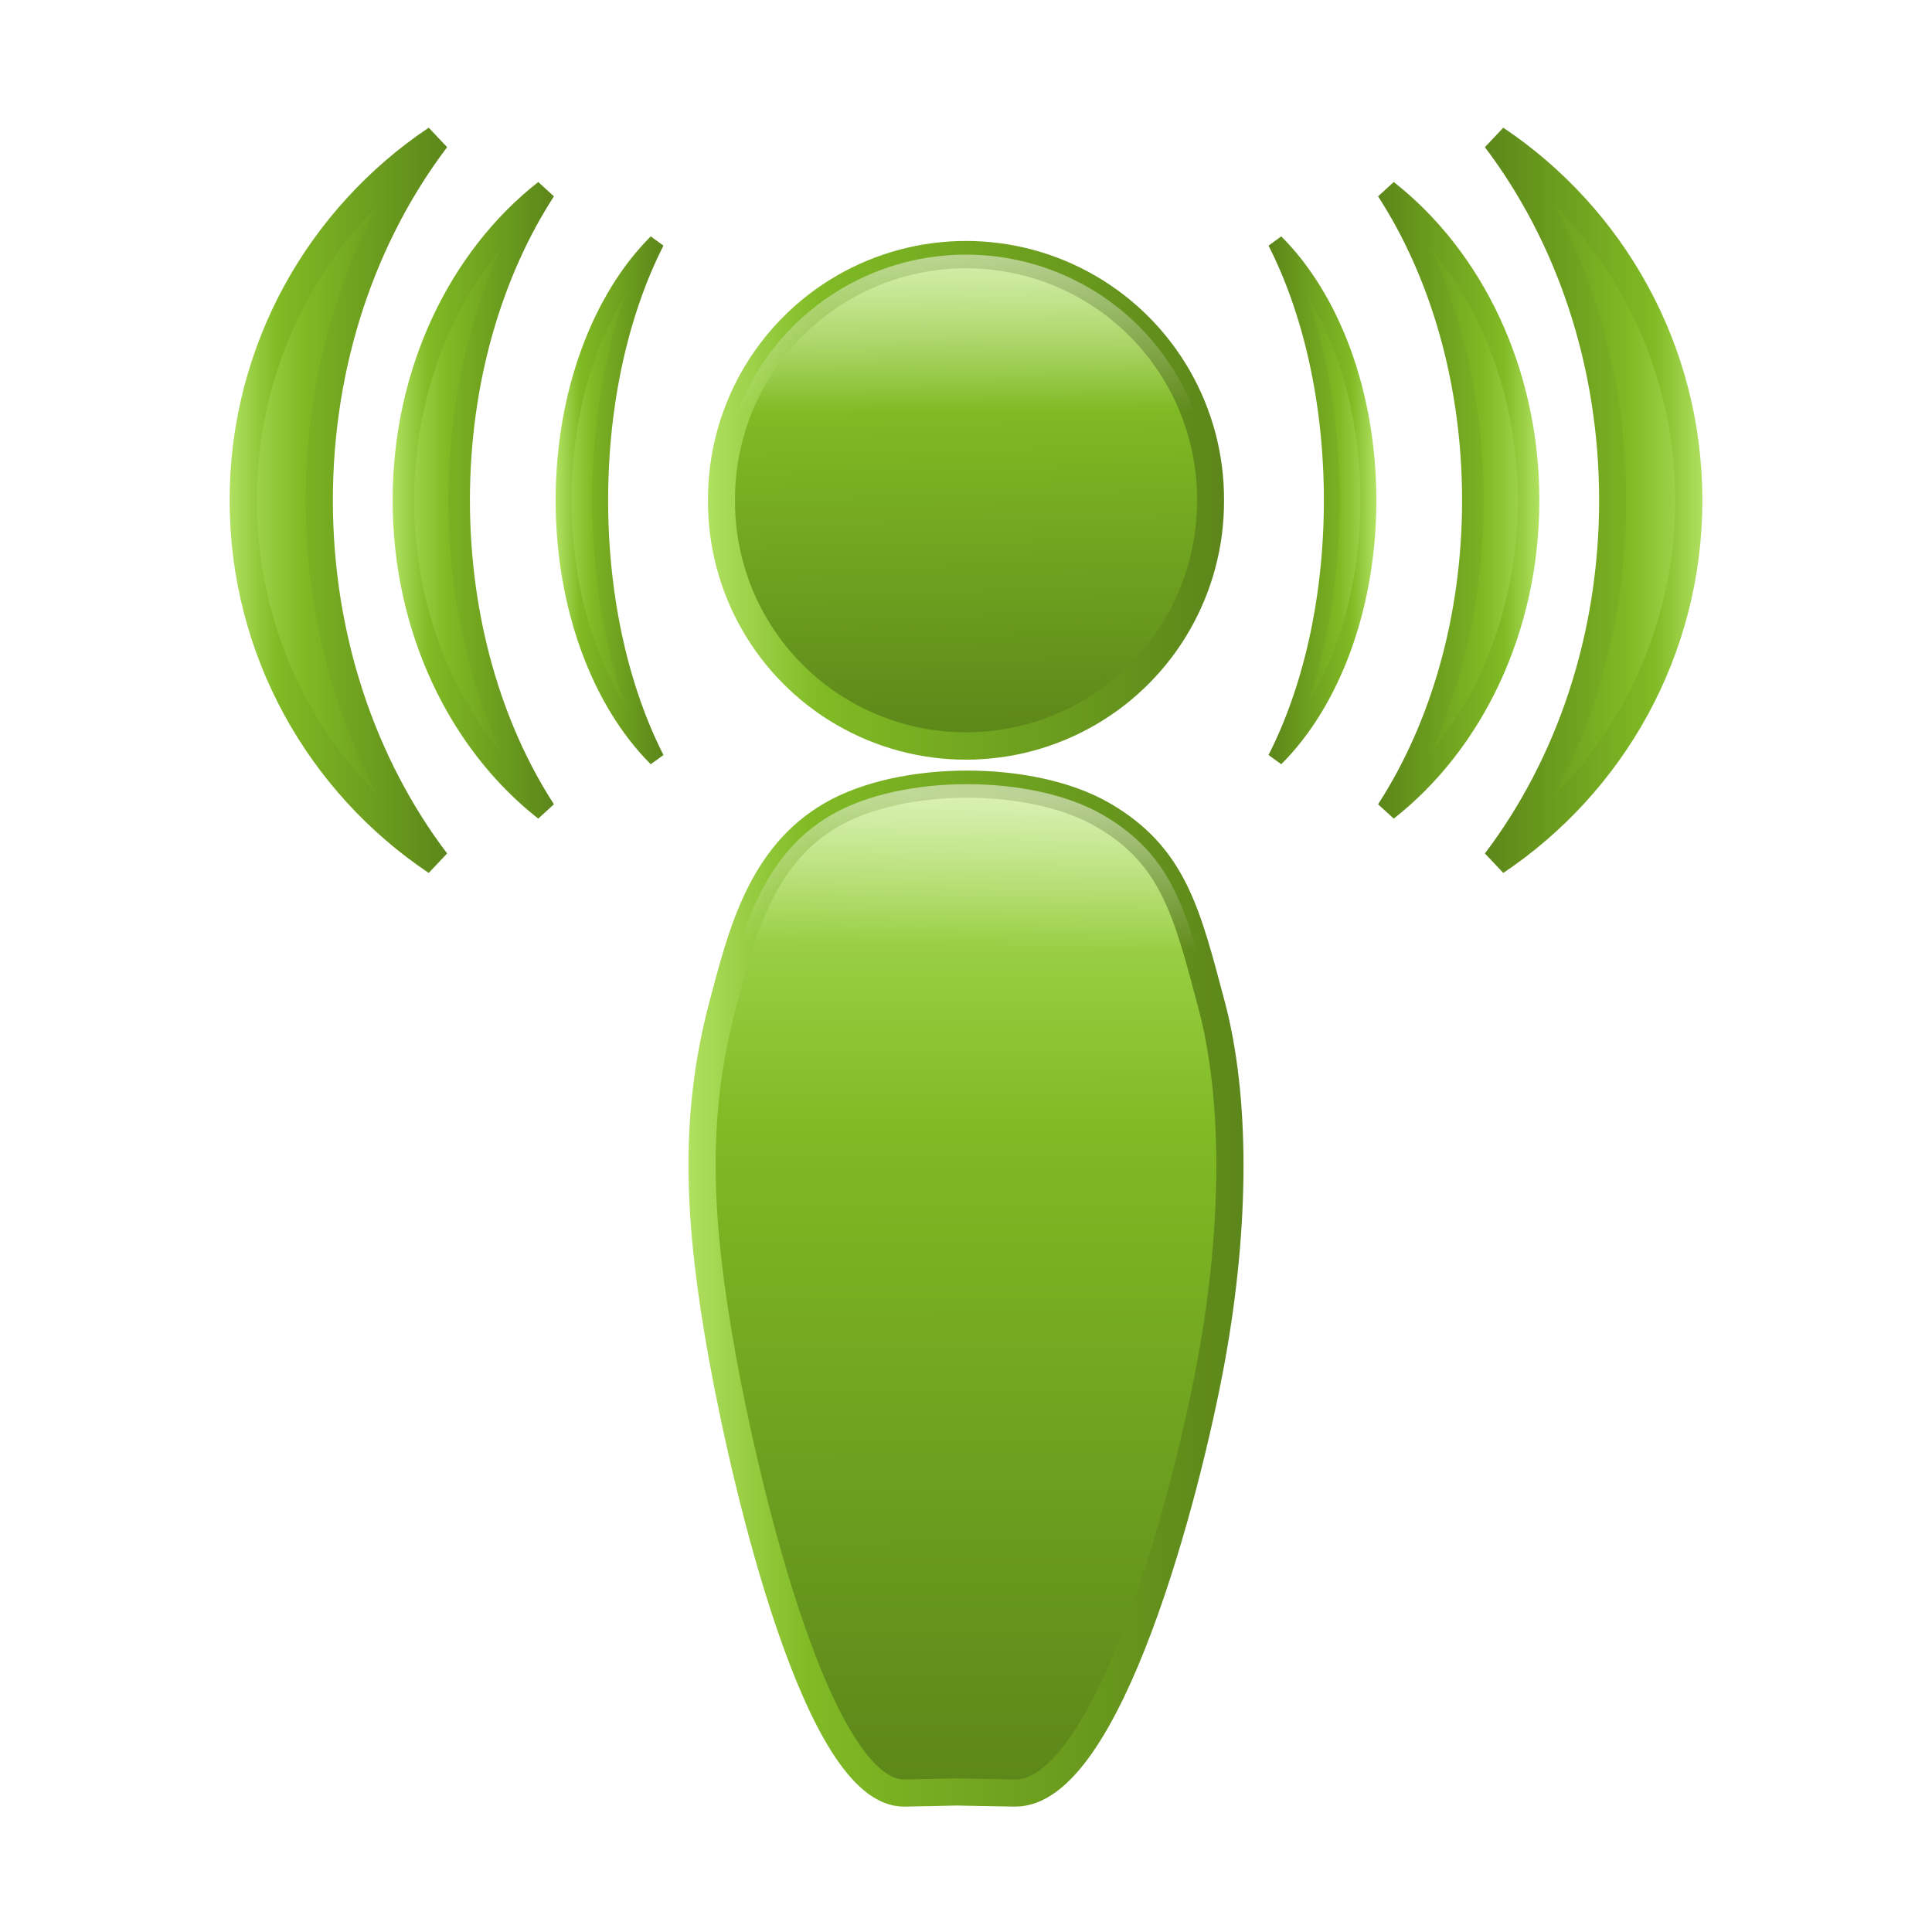
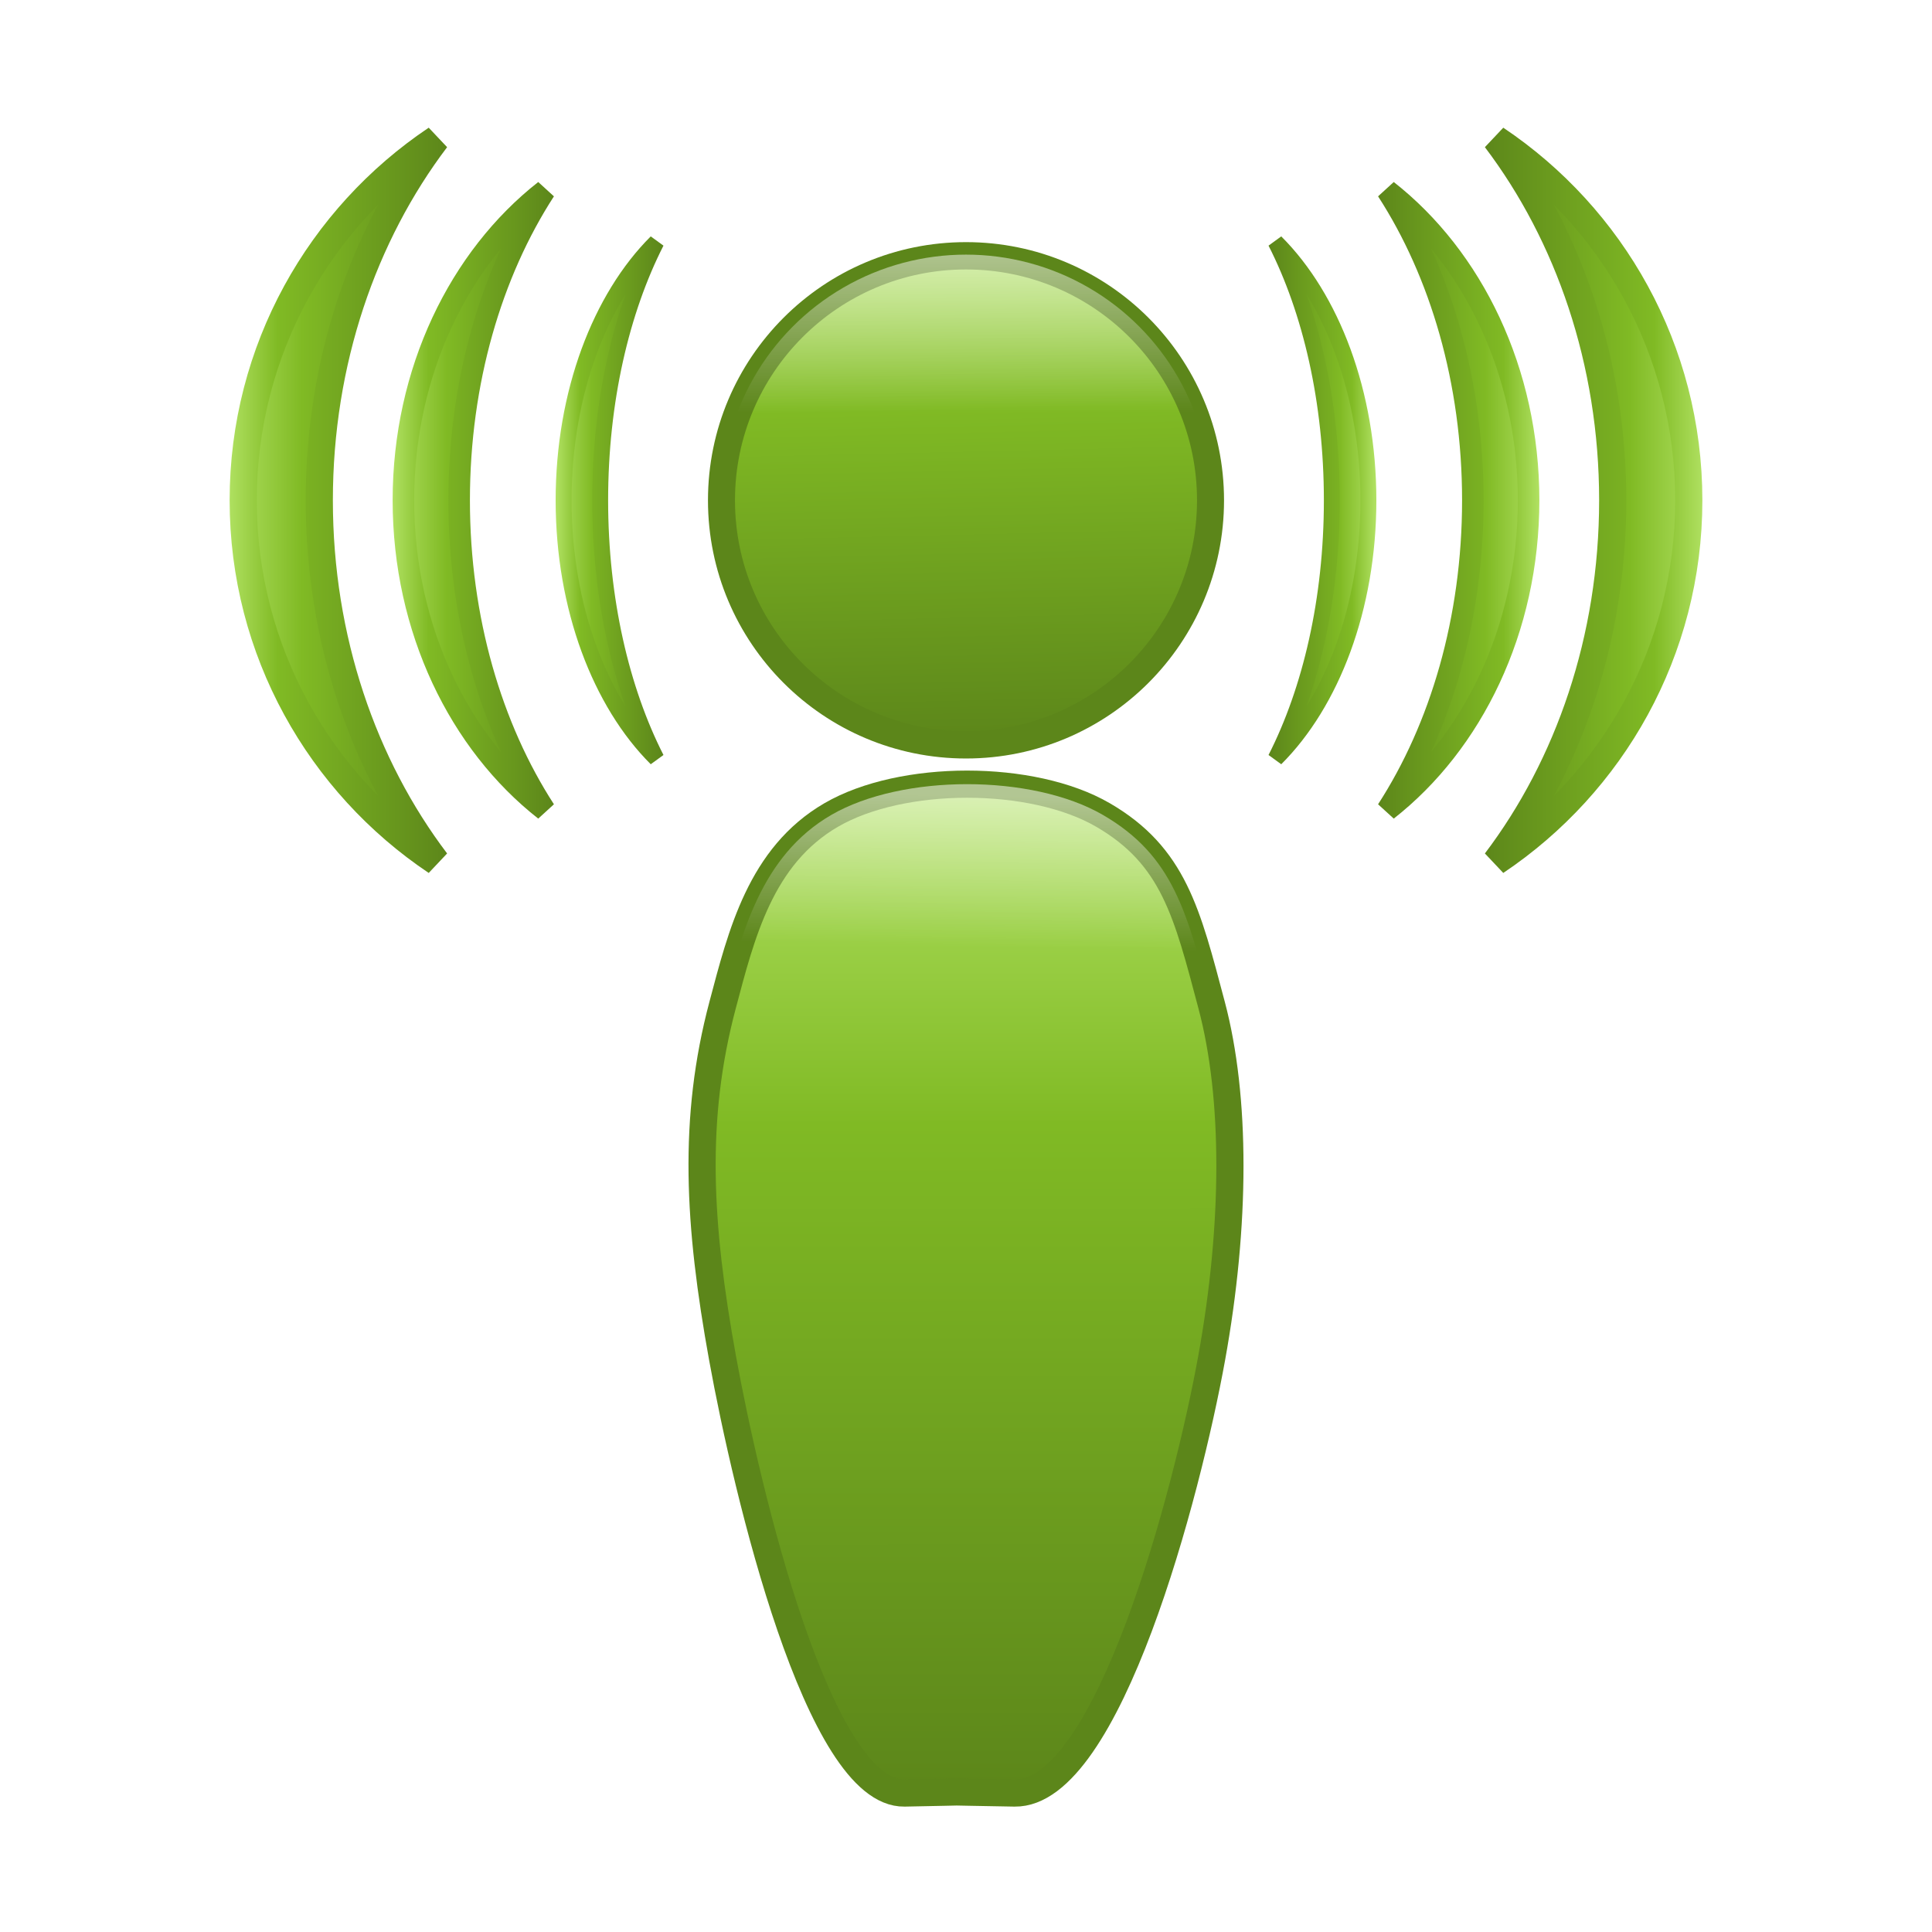
<svg xmlns="http://www.w3.org/2000/svg" xmlns:xlink="http://www.w3.org/1999/xlink" width="512" height="512" id="svg4164" version="1.1">
  <defs id="defs4166">
    <linearGradient xlink:href="#linearGradientWhite" id="linearGradient3144" gradientUnits="userSpaceOnUse" gradientTransform="matrix(1.44,0,0,1.44,-295.7898,-251.1368)" x1="382.624" y1="695.953" x2="382.039" y2="723.817" />
    <linearGradient id="linearGradientWhite">
      <stop style="stop-color:#ffffff;stop-opacity:0.529;" offset="0" id="stop4417" />
      <stop style="stop-color:#ffffff;stop-opacity:0;" offset="1" id="stop4419" />
    </linearGradient>
    <linearGradient xlink:href="#linearGradientGreenBody" id="linearGradient3147" gradientUnits="userSpaceOnUse" gradientTransform="matrix(1.44,0,0,1.44,-295.7898,-251.1368)" x1="382.624" y1="695.953" x2="382.74" y2="880.25" />
    <linearGradient id="linearGradientGreenBody">
      <stop id="stop3855" offset="0" style="stop-color:#afe060;stop-opacity:1;" />
      <stop style="stop-color:#80ba24;stop-opacity:1;" offset="0.329" id="stop3857" />
      <stop id="stop3859" offset="1" style="stop-color:#5c861a;stop-opacity:1;" />
    </linearGradient>
    <linearGradient xlink:href="#linearGradientWhite" id="linearGradient4009" gradientUnits="userSpaceOnUse" x1="336.443" y1="171.189" x2="336.459" y2="200.101" />
    <linearGradient id="linearGradient4031">
      <stop style="stop-color:#ffffff;stop-opacity:0.529;" offset="0" id="stop4033" />
      <stop style="stop-color:#ffffff;stop-opacity:0;" offset="1" id="stop4035" />
    </linearGradient>
    <linearGradient xlink:href="#linearGradientGreenBody" id="linearGradient3149" gradientUnits="userSpaceOnUse" x1="336.443" y1="171.189" x2="338.409" y2="257.924" />
    <linearGradient xlink:href="#linearGradientGreenBody" id="linearGradient3227" gradientUnits="userSpaceOnUse" gradientTransform="matrix(-0.6918055,0,0,1.029329,476.8225,10.41142)" x1="162.556" y1="643.662" x2="203.087" y2="643.662" />
    <linearGradient xlink:href="#linearGradientGreenBorder" id="linearGradient3229" gradientUnits="userSpaceOnUse" gradientTransform="matrix(-0.6918055,0,0,1.029329,476.8225,10.41142)" x1="162.556" y1="643.662" x2="203.087" y2="643.662" />
    <linearGradient id="linearGradientGreenBorder">
      <stop style="stop-color:#afe060;stop-opacity:1;" offset="0" id="stop3837" />
      <stop id="stop3843" offset="0.218" style="stop-color:#80ba24;stop-opacity:1;" />
      <stop style="stop-color:#5c861a;stop-opacity:1;" offset="1" id="stop3839" />
    </linearGradient>
    <linearGradient xlink:href="#linearGradientGreenBody" id="linearGradient3232" gradientUnits="userSpaceOnUse" gradientTransform="matrix(-1.055209,0,0,1.234683,579.2604,-121.7673)" x1="162.556" y1="643.662" x2="203.087" y2="643.662" />
    <linearGradient xlink:href="#linearGradientGreenBorder" id="linearGradient3234" gradientUnits="userSpaceOnUse" gradientTransform="matrix(-1.055209,0,0,1.234683,579.2604,-121.7673)" x1="162.556" y1="643.662" x2="203.087" y2="643.662" />
    <linearGradient xlink:href="#linearGradientGreenBody" id="linearGradient3237" gradientUnits="userSpaceOnUse" gradientTransform="matrix(-1.44,0,0,1.44,685.226,-253.9218)" x1="162.556" y1="643.662" x2="203.087" y2="643.662" />
    <linearGradient xlink:href="#linearGradientGreenBorder" id="linearGradient3239" gradientUnits="userSpaceOnUse" gradientTransform="matrix(-1.44,0,0,1.44,685.226,-253.9218)" x1="162.556" y1="643.662" x2="203.087" y2="643.662" />
    <linearGradient xlink:href="#linearGradientGreenBody" id="linearGradient3200" gradientUnits="userSpaceOnUse" gradientTransform="matrix(0.6918055,0,0,1.029329,35.17751,10.41142)" x1="162.556" y1="643.662" x2="203.087" y2="643.662" />
    <linearGradient xlink:href="#linearGradientGreenBorder" id="linearGradient3202" gradientUnits="userSpaceOnUse" gradientTransform="matrix(0.6918055,0,0,1.029329,35.17751,10.41142)" x1="162.556" y1="643.662" x2="203.087" y2="643.662" />
    <linearGradient xlink:href="#linearGradientGreenBody" id="linearGradient3205" gradientUnits="userSpaceOnUse" gradientTransform="matrix(1.055209,0,0,1.234683,-67.26041,-121.7673)" x1="162.556" y1="643.662" x2="203.087" y2="643.662" />
    <linearGradient xlink:href="#linearGradientGreenBorder" id="linearGradient3207" gradientUnits="userSpaceOnUse" gradientTransform="matrix(1.055209,0,0,1.234683,-67.26041,-121.7673)" x1="162.556" y1="643.662" x2="203.087" y2="643.662" />
    <linearGradient xlink:href="#linearGradientGreenBody" id="linearGradient3210" gradientUnits="userSpaceOnUse" gradientTransform="matrix(1.44,0,0,1.44,-173.226,-259.839)" x1="162.556" y1="643.662" x2="203.087" y2="643.662" />
    <linearGradient xlink:href="#linearGradientGreenBorder" id="linearGradient3212" gradientUnits="userSpaceOnUse" gradientTransform="matrix(1.44,0,0,1.44,-173.226,-259.839)" x1="162.556" y1="643.662" x2="203.087" y2="643.662" />
    <linearGradient y2="643.662" x2="203.087" y1="643.662" x1="162.556" gradientTransform="matrix(1.44,0,0,1.44,-173.226,-253.9218)" gradientUnits="userSpaceOnUse" id="linearGradient4160" xlink:href="#linearGradientGreenBody" />
    <linearGradient y2="643.662" x2="203.087" y1="643.662" x1="162.556" gradientTransform="matrix(1.44,0,0,1.44,-173.226,-253.9218)" gradientUnits="userSpaceOnUse" id="linearGradient4162" xlink:href="#linearGradientGreenBorder" />
    <linearGradient xlink:href="#linearGradientWhite" id="linearGradient3072" gradientUnits="userSpaceOnUse" x1="336.443" y1="171.189" x2="336.459" y2="200.101" />
    <linearGradient xlink:href="#linearGradientWhite" id="linearGradient3074" gradientUnits="userSpaceOnUse" gradientTransform="matrix(1.44,0,0,1.44,-295.7898,-251.1368)" x1="382.624" y1="695.953" x2="382.039" y2="723.817" />
-     <linearGradient xlink:href="#linearGradientGreenBorder" id="linearGradient3850" x1="182.458" y1="881.853" x2="329.542" y2="881.853" gradientUnits="userSpaceOnUse" />
-     <linearGradient xlink:href="#linearGradientGreenBorder" id="linearGradient3852" x1="292.565" y1="215.52" x2="384.237" y2="215.52" gradientUnits="userSpaceOnUse" />
  </defs>
  <g id="layer1" transform="translate(0,-540.3622)">
    <path style="fill:url(#linearGradient4160);fill-opacity:1;stroke:url(#linearGradient4162);stroke-width:7.2;stroke-miterlimit:4;stroke-opacity:1;stroke-dasharray:none" d="m 115.619,577.191 c -30.841,20.671 -51.165,55.843 -51.165,95.76 0,39.917 20.324,75.089 51.165,95.76 -19.275,-25.448 -31.005,-58.993 -31.005,-95.76 0,-36.767 11.73,-70.312 31.005,-95.76 z" id="path3861" />
    <path style="fill:url(#linearGradient3205);fill-opacity:1;stroke:url(#linearGradient3207);stroke-width:5.707;stroke-miterlimit:4;stroke-opacity:1;stroke-dasharray:none" d="m 144.401,590.844 c -22.6,17.724 -37.493,47.881 -37.493,82.106 0,34.225 14.893,64.383 37.493,82.106 -14.124,-21.82 -22.72,-50.582 -22.72,-82.106 0,-31.525 8.596,-60.287 22.72,-82.106 z" id="path3861-1" />
    <path style="fill:url(#linearGradient3200);fill-opacity:1;stroke:url(#linearGradient3202);stroke-width:4.219;stroke-miterlimit:4;stroke-opacity:1;stroke-dasharray:none" d="m 173.945,604.501 c -14.817,14.776 -24.581,39.917 -24.581,68.45 0,28.533 9.764,53.674 24.581,68.45 -9.26,-18.19 -14.895,-42.169 -14.895,-68.45 0,-26.282 5.635,-50.26 14.895,-68.45 z" id="path3861-4" />
    <path style="fill:url(#linearGradient3237);fill-opacity:1;stroke:url(#linearGradient3239);stroke-width:7.2;stroke-miterlimit:4;stroke-opacity:1;stroke-dasharray:none" d="m 396.381,577.191 c 30.841,20.671 51.165,55.843 51.165,95.76 0,39.917 -20.324,75.089 -51.165,95.76 19.275,-25.448 31.005,-58.993 31.005,-95.76 0,-36.767 -11.73,-70.312 -31.005,-95.76 z" id="path3861-6" />
    <path style="fill:url(#linearGradient3232);fill-opacity:1;stroke:url(#linearGradient3234);stroke-width:5.707;stroke-miterlimit:4;stroke-opacity:1;stroke-dasharray:none" d="m 367.599,590.844 c 22.6,17.724 37.493,47.881 37.493,82.106 0,34.225 -14.893,64.383 -37.493,82.106 14.124,-21.82 22.72,-50.582 22.72,-82.106 0,-31.525 -8.596,-60.287 -22.72,-82.106 z" id="path3861-1-2" />
    <path style="fill:url(#linearGradient3227);fill-opacity:1;stroke:url(#linearGradient3229);stroke-width:4.219;stroke-miterlimit:4;stroke-opacity:1;stroke-dasharray:none" d="m 338.055,604.501 c 14.817,14.776 24.581,39.917 24.581,68.45 0,28.533 -9.764,53.674 -24.581,68.45 9.26,-18.19 14.895,-42.169 14.895,-68.45 0,-26.282 -5.635,-50.26 -14.895,-68.45 z" id="path3861-4-3" />
-     <path style="fill:url(#linearGradient3149);fill-opacity:1;stroke:url(#linearGradient3852);stroke-width:4.798;stroke-miterlimit:4;stroke-opacity:1;stroke-dasharray:none" id="path3060" d="m 381.838,215.52 a 43.437,42.931 0 1 1 -86.873,0 43.437,42.931 0 1 1 86.873,0 z" transform="matrix(1.491831,0,0,1.509382,-248.8372,347.6486)" />
+     <path style="fill:url(#linearGradient3149);fill-opacity:1;stroke:#5c861a;stroke-width:4.798;stroke-miterlimit:4;stroke-opacity:1;stroke-dasharray:none" id="path3060" d="m 381.838,215.52 c 0,23.71 -19.447,42.931 -43.437,42.931 -23.989,0 -43.437,-19.221 -43.437,-42.931 0,-23.71 19.447,-42.931 43.437,-42.931 23.989,0 43.437,19.221 43.437,42.931 z" transform="matrix(1.491831,0,0,1.509382,-248.8372,347.6486)" />
    <path style="fill:url(#linearGradient3072);fill-opacity:1;stroke:none" id="path3060-2" d="m 381.838,215.52 a 43.437,42.931 0 1 1 -86.873,0 43.437,42.931 0 1 1 86.873,0 z" transform="matrix(1.491831,0,0,1.509382,-248.8372,347.6486)" />
-     <path style="fill:url(#linearGradient3147);fill-opacity:1;stroke:url(#linearGradient3850);stroke-width:7.2;stroke-miterlimit:4;stroke-opacity:1;stroke-dasharray:none" d="m 220.293,756.332 c 18.747,-10.879 53.253,-10.879 72,0 18.747,10.879 22.313,25.972 28.8,50.4 6.487,24.428 6.442,58.074 0,93.6 -6.442,35.526 -27.408,115.581 -52.2,115.2 -24.792,-0.381 -6.428,-0.381 -29.2,0 -22.772,0.381 -41.758,-79.674 -48.2,-115.2 -6.442,-35.526 -8.008,-63.445 0,-93.6 4.966,-18.701 10.053,-39.521 28.8,-50.4 z" id="rect3058" />
+     <path style="fill:url(#linearGradient3147);fill-opacity:1;stroke:#5c861a;stroke-width:7.2;stroke-miterlimit:4;stroke-opacity:1;stroke-dasharray:none" d="m 220.293,756.332 c 18.747,-10.879 53.253,-10.879 72,0 18.747,10.879 22.313,25.972 28.8,50.4 6.487,24.428 6.442,58.074 0,93.6 -6.442,35.526 -27.408,115.581 -52.2,115.2 -24.792,-0.381 -6.428,-0.381 -29.2,0 -22.772,0.381 -41.758,-79.674 -48.2,-115.2 -6.442,-35.526 -8.008,-63.445 0,-93.6 4.966,-18.701 10.053,-39.521 28.8,-50.4 z" id="rect3058" />
    <path style="fill:url(#linearGradient3074);fill-opacity:1;stroke:none" d="m 220.293,756.332 c 18.747,-10.879 53.253,-10.879 72,0 18.747,10.879 22.313,25.972 28.8,50.4 6.487,24.428 6.442,58.074 0,93.6 -6.442,35.526 -27.408,115.581 -52.2,115.2 -24.792,-0.381 -6.428,-0.381 -29.2,0 -22.772,0.381 -41.758,-79.674 -48.2,-115.2 -6.442,-35.526 -8.008,-63.445 0,-93.6 4.966,-18.701 10.053,-39.521 28.8,-50.4 z" id="rect3058-3" />
  </g>
</svg>
